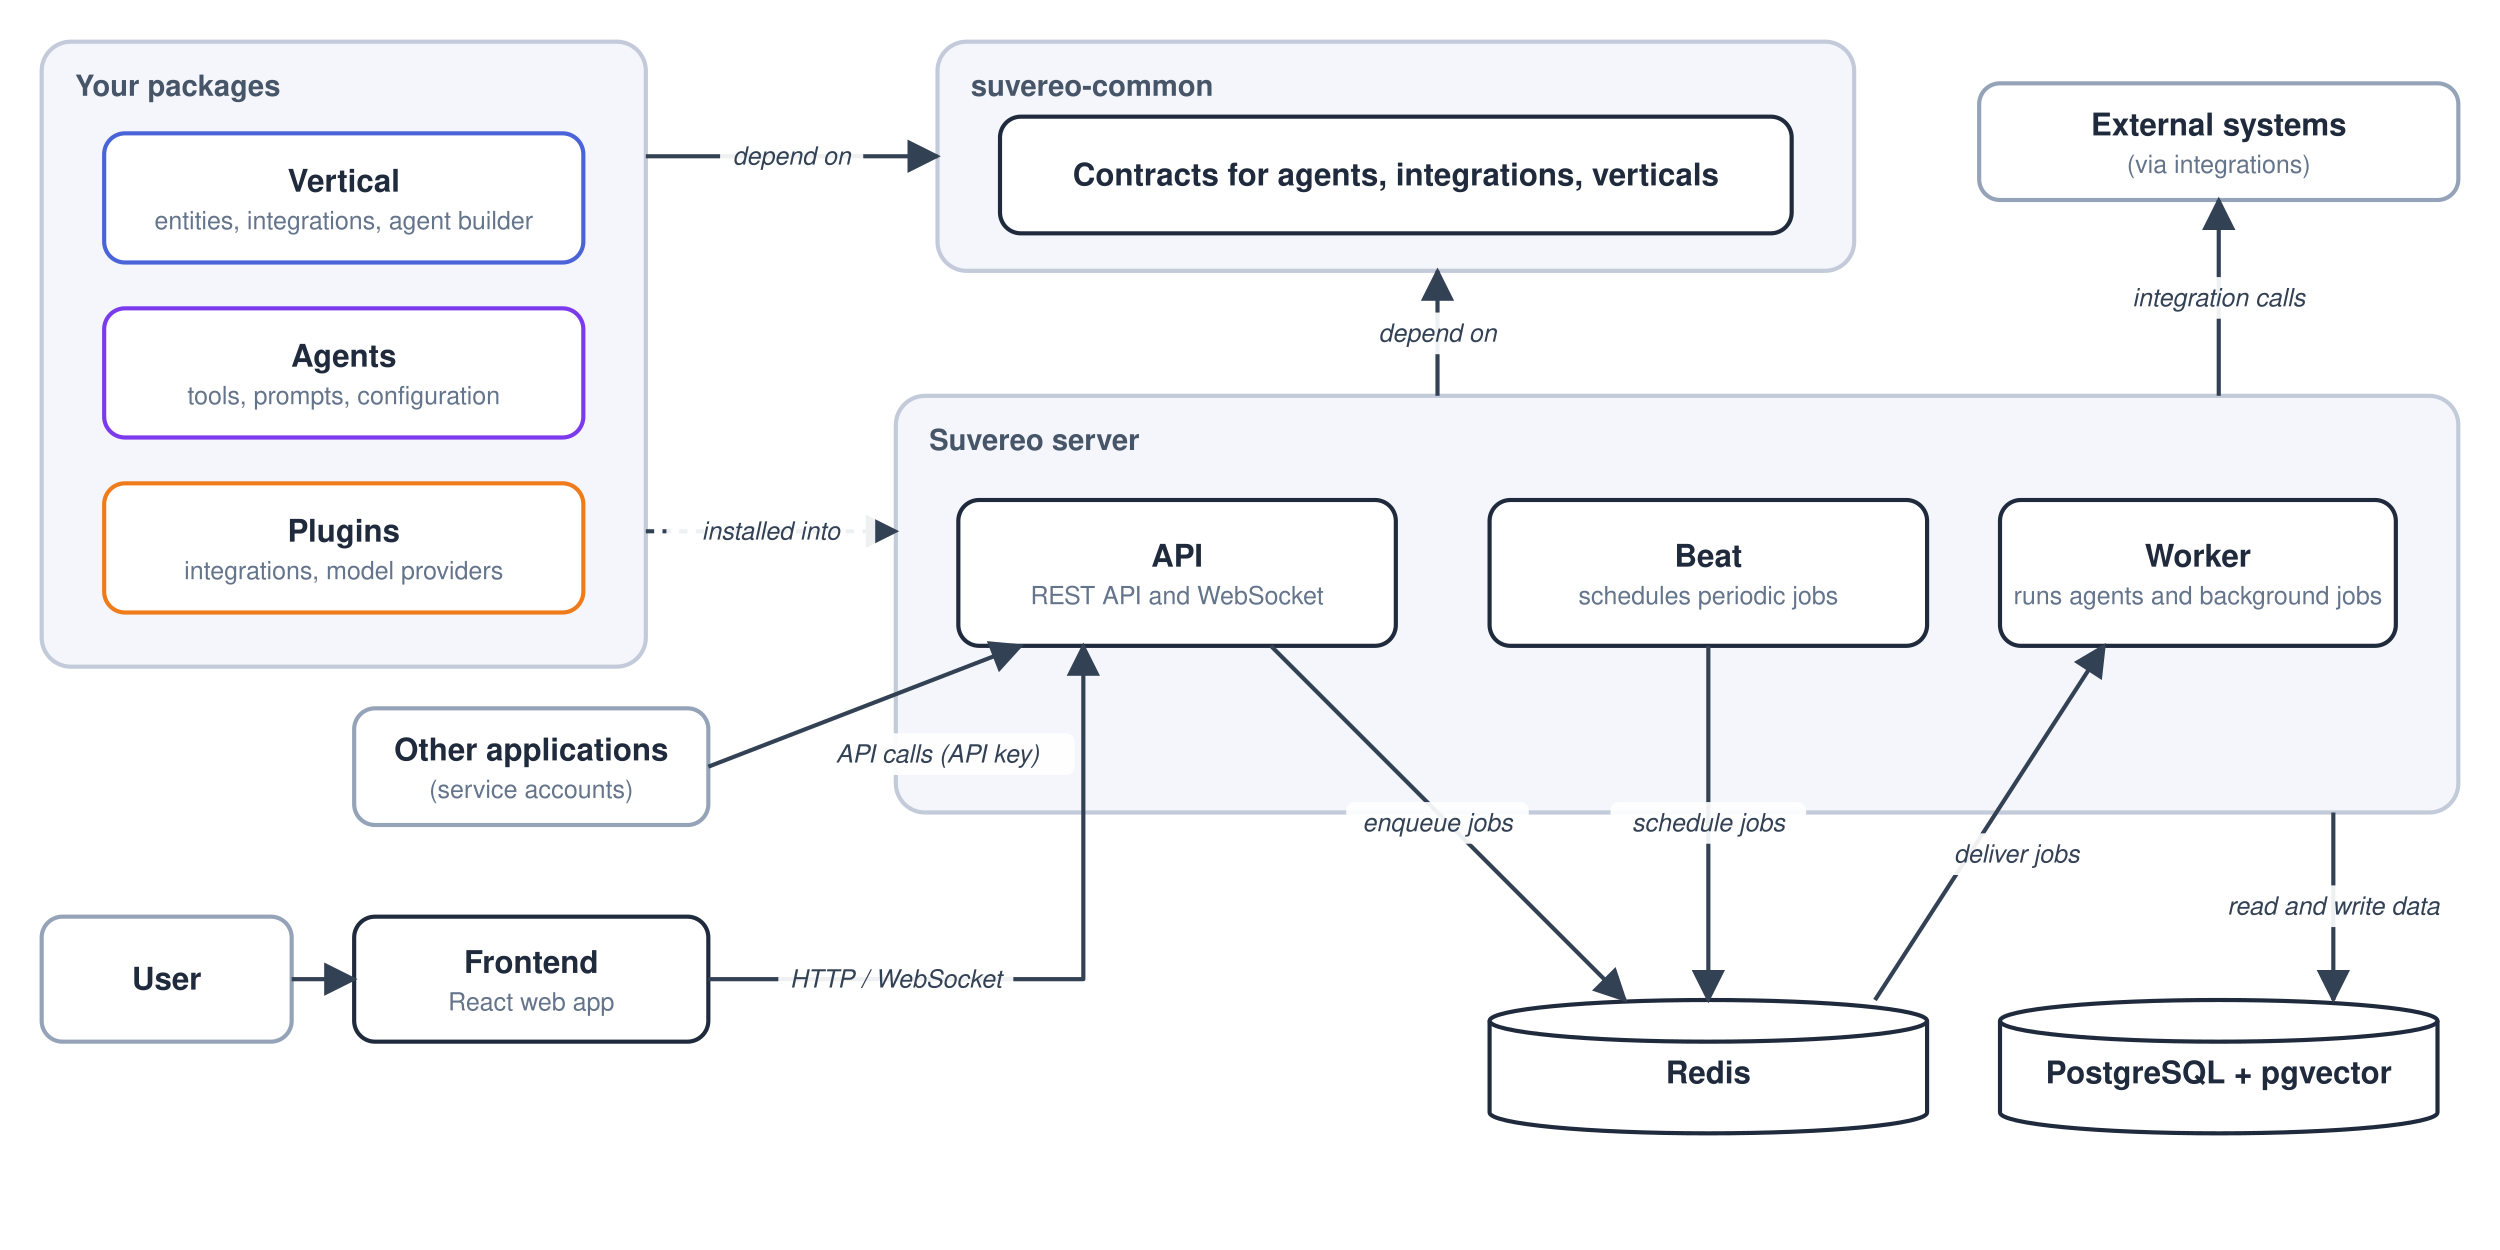
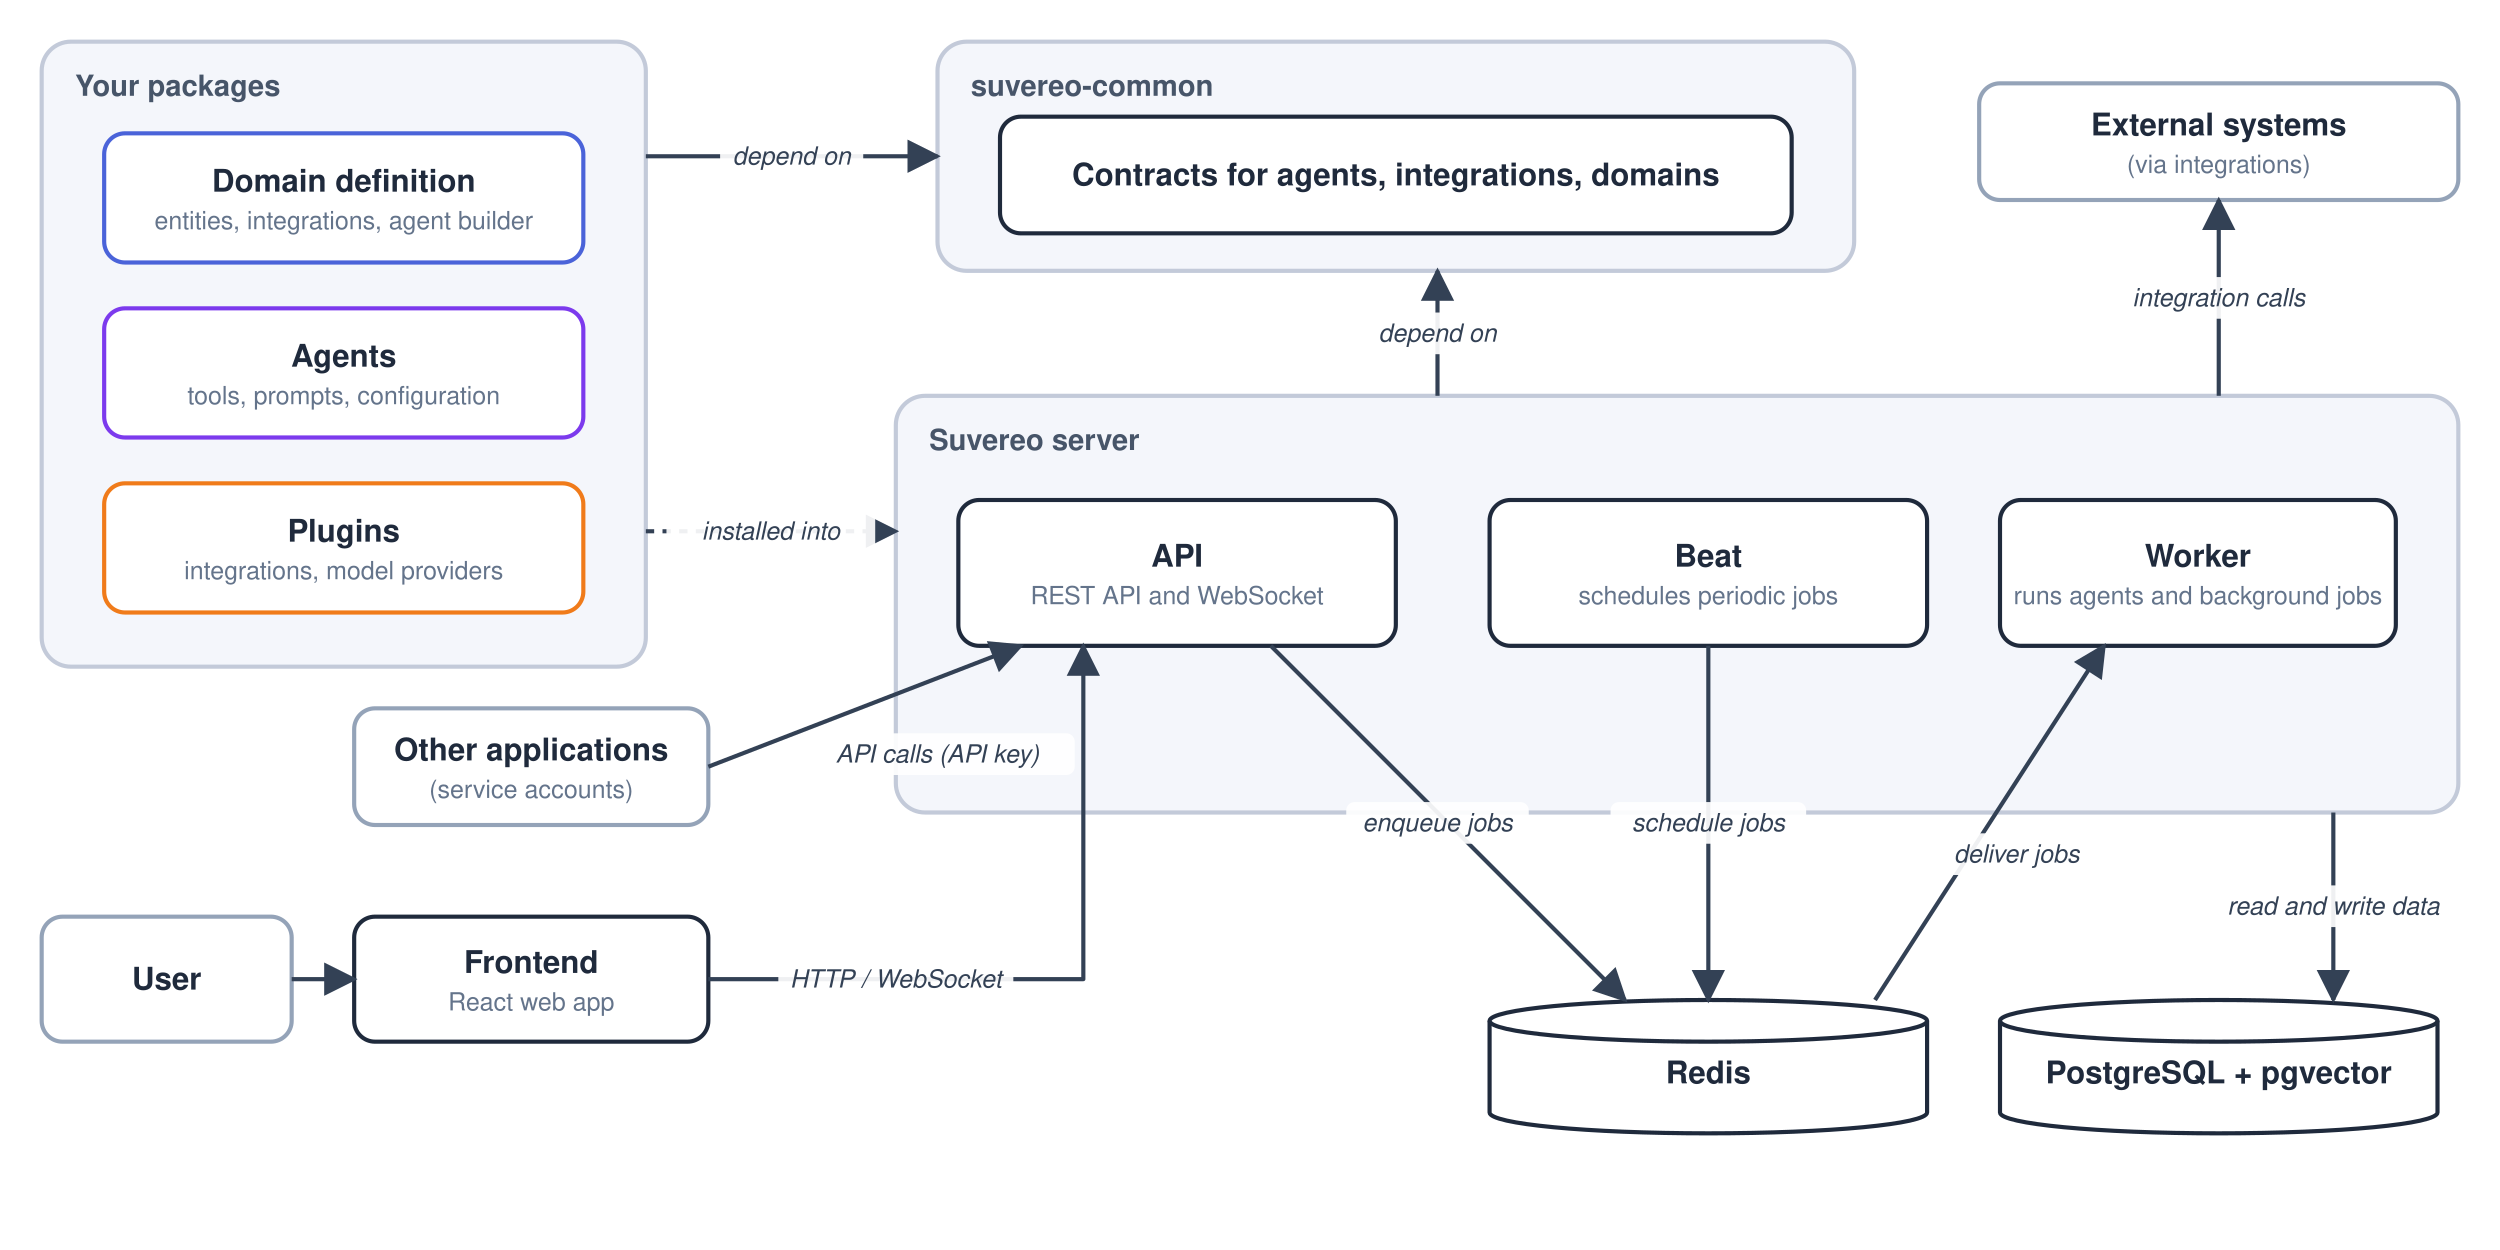
<svg xmlns="http://www.w3.org/2000/svg" viewBox="0 0 1200 600" width="100%" style="max-width:1200px" role="img">
  <defs>
    <marker id="arr" viewBox="0 0 10 10" refX="9" refY="5" markerWidth="8" markerHeight="8" orient="auto-start-reverse">
      <path d="M0 0 L10 5 L0 10 z" fill="#334155" />
    </marker>
    <style>
text{font-family:Helvetica,Arial,sans-serif;fill:#1f2a3c}
.ct{font-size:14px;font-weight:700;fill:#475569}
.nt{font-size:15px;font-weight:600}
.ns{font-size:12px;fill:#64748b}
.el{font-size:12px;font-style:italic;fill:#334155}
</style>
  </defs>
  <rect width="1200" height="600" fill="#ffffff" />
  <rect x="20" y="20" width="290" height="300" rx="14" fill="#f4f6fb" stroke="#c3cad9" stroke-width="2" />
  <text x="36" y="46" text-anchor="start" class="ct">Your packages</text>
  <rect x="50" y="64" width="230" height="62" rx="10" fill="#ffffff" stroke="#4a63d9" stroke-width="2" />
-   <text x="165.0" y="92.0" text-anchor="middle" class="nt">Vertical</text>
+   <text x="165.0" y="92.0" text-anchor="middle" class="nt">Domain definition</text>
  <text x="165.0" y="110.0" text-anchor="middle" class="ns">entities, integrations, agent builder</text>
  <rect x="50" y="148" width="230" height="62" rx="10" fill="#ffffff" stroke="#7c3aed" stroke-width="2" />
  <text x="165.0" y="176.0" text-anchor="middle" class="nt">Agents</text>
  <text x="165.0" y="194.0" text-anchor="middle" class="ns">tools, prompts, configuration</text>
  <rect x="50" y="232" width="230" height="62" rx="10" fill="#ffffff" stroke="#f07b1a" stroke-width="2" />
  <text x="165.0" y="260.0" text-anchor="middle" class="nt">Plugins</text>
  <text x="165.0" y="278.0" text-anchor="middle" class="ns">integrations, model providers</text>
  <rect x="450" y="20" width="440" height="110" rx="14" fill="#f4f6fb" stroke="#c3cad9" stroke-width="2" />
  <text x="466" y="46" text-anchor="start" class="ct">suvereo-common</text>
  <rect x="480" y="56" width="380" height="56" rx="10" fill="#ffffff" stroke="#1f2a3c" stroke-width="2" />
-   <text x="670.0" y="89.0" text-anchor="middle" class="nt">Contracts for agents, integrations, verticals</text>
+   <text x="670.0" y="89.0" text-anchor="middle" class="nt">Contracts for agents, integrations, domains</text>
  <rect x="430" y="190" width="750" height="200" rx="14" fill="#f4f6fb" stroke="#c3cad9" stroke-width="2" />
  <text x="446" y="216" text-anchor="start" class="ct">Suvereo server</text>
  <rect x="460" y="240" width="210" height="70" rx="10" fill="#ffffff" stroke="#1f2a3c" stroke-width="2" />
  <text x="565.0" y="272.0" text-anchor="middle" class="nt">API</text>
  <text x="565.0" y="290.0" text-anchor="middle" class="ns">REST API and WebSocket</text>
  <rect x="715" y="240" width="210" height="70" rx="10" fill="#ffffff" stroke="#1f2a3c" stroke-width="2" />
  <text x="820.0" y="272.0" text-anchor="middle" class="nt">Beat</text>
  <text x="820.0" y="290.0" text-anchor="middle" class="ns">schedules periodic jobs</text>
  <rect x="960" y="240" width="190" height="70" rx="10" fill="#ffffff" stroke="#1f2a3c" stroke-width="2" />
  <text x="1055.0" y="272.0" text-anchor="middle" class="nt">Worker</text>
  <text x="1055.0" y="290.0" text-anchor="middle" class="ns">runs agents and background jobs</text>
  <path d="M715 490 A105.0 10 0 0 1 925 490 V534 A105.0 10 0 0 1 715 534 Z" fill="#fff" stroke="#1f2a3c" stroke-width="2" />
  <path d="M715 490 A105.0 10 0 0 0 925 490" fill="none" stroke="#1f2a3c" stroke-width="2" />
  <text x="820.0" y="520.0" text-anchor="middle" class="nt">Redis</text>
  <path d="M960 490 A105.0 10 0 0 1 1170 490 V534 A105.0 10 0 0 1 960 534 Z" fill="#fff" stroke="#1f2a3c" stroke-width="2" />
  <path d="M960 490 A105.0 10 0 0 0 1170 490" fill="none" stroke="#1f2a3c" stroke-width="2" />
  <text x="1065.0" y="520.0" text-anchor="middle" class="nt">PostgreSQL + pgvector</text>
  <rect x="20" y="440" width="120" height="60" rx="10" fill="#ffffff" stroke="#94a3b8" stroke-width="2" />
  <text x="80.0" y="475.0" text-anchor="middle" class="nt">User</text>
  <rect x="170" y="440" width="170" height="60" rx="10" fill="#ffffff" stroke="#1f2a3c" stroke-width="2" />
  <text x="255.0" y="467.0" text-anchor="middle" class="nt">Frontend</text>
  <text x="255.0" y="485.0" text-anchor="middle" class="ns">React web app</text>
  <rect x="170" y="340" width="170" height="56" rx="10" fill="#ffffff" stroke="#94a3b8" stroke-width="2" />
  <text x="255.0" y="365.0" text-anchor="middle" class="nt">Other applications</text>
  <text x="255.0" y="383.0" text-anchor="middle" class="ns">(service accounts)</text>
  <rect x="950" y="40" width="230" height="56" rx="10" fill="#ffffff" stroke="#94a3b8" stroke-width="2" />
  <text x="1065.0" y="65.0" text-anchor="middle" class="nt">External systems</text>
  <text x="1065.0" y="83.0" text-anchor="middle" class="ns">(via integrations)</text>
  <path d="M310 75 L450 75" fill="none" stroke="#334155" stroke-width="2" marker-end="url(#arr)" stroke-linejoin="round" />
  <rect x="345.65" y="65" width="68.7" height="20" rx="4" fill="#fff" fill-opacity="0.92" />
  <text x="380" y="79" text-anchor="middle" class="el">depend on</text>
  <path d="M310 255 L430 255" fill="none" stroke="#334155" stroke-width="2" stroke-dasharray="4 4" marker-end="url(#arr)" stroke-linejoin="round" />
  <rect x="319.9" y="245" width="100.2" height="20" rx="4" fill="#fff" fill-opacity="0.92" />
  <text x="370" y="259" text-anchor="middle" class="el">installed into</text>
  <path d="M690 190 L690 130" fill="none" stroke="#334155" stroke-width="2" marker-end="url(#arr)" stroke-linejoin="round" />
  <rect x="655.65" y="150" width="68.7" height="20" rx="4" fill="#fff" fill-opacity="0.92" />
  <text x="690" y="164" text-anchor="middle" class="el">depend on</text>
  <path d="M340 368 L490 310" fill="none" stroke="#334155" stroke-width="2" marker-end="url(#arr)" stroke-linejoin="round" />
  <rect x="384.15" y="352" width="131.7" height="20" rx="4" fill="#fff" fill-opacity="0.92" />
  <text x="450" y="366" text-anchor="middle" class="el">API calls (API key)</text>
  <path d="M1065 190 L1065 96" fill="none" stroke="#334155" stroke-width="2" marker-end="url(#arr)" stroke-linejoin="round" />
  <rect x="1005.45" y="133" width="119.1" height="20" rx="4" fill="#fff" fill-opacity="0.92" />
  <text x="1065" y="147" text-anchor="middle" class="el">integration calls</text>
  <path d="M140 470 L170 470" fill="none" stroke="#334155" stroke-width="2" marker-end="url(#arr)" stroke-linejoin="round" />
  <path d="M340 470 L520 470 L520 310" fill="none" stroke="#334155" stroke-width="2" marker-end="url(#arr)" stroke-linejoin="round" />
  <rect x="373.6" y="460" width="112.8" height="20" rx="4" fill="#fff" fill-opacity="0.92" />
  <text x="430" y="474" text-anchor="middle" class="el">HTTP / WebSocket</text>
  <path d="M610 310 L780 480" fill="none" stroke="#334155" stroke-width="2" marker-end="url(#arr)" stroke-linejoin="round" />
  <rect x="646.2" y="385" width="87.6" height="20" rx="4" fill="#fff" fill-opacity="0.92" />
  <text x="690" y="399" text-anchor="middle" class="el">enqueue jobs</text>
  <path d="M820 310 L820 480" fill="none" stroke="#334155" stroke-width="2" marker-end="url(#arr)" stroke-linejoin="round" />
  <rect x="773.05" y="385" width="93.9" height="20" rx="4" fill="#fff" fill-opacity="0.92" />
  <text x="820" y="399" text-anchor="middle" class="el">schedule jobs</text>
  <path d="M900 480 L1010 310" fill="none" stroke="#334155" stroke-width="2" marker-end="url(#arr)" stroke-linejoin="round" />
  <rect x="924.2" y="400" width="87.6" height="20" rx="4" fill="#fff" fill-opacity="0.92" />
  <text x="968" y="414" text-anchor="middle" class="el">deliver jobs</text>
  <path d="M1120 390 L1120 480" fill="none" stroke="#334155" stroke-width="2" marker-end="url(#arr)" stroke-linejoin="round" />
  <rect x="1054.15" y="425" width="131.7" height="20" rx="4" fill="#fff" fill-opacity="0.92" />
  <text x="1120" y="439" text-anchor="middle" class="el">read and write data</text>
</svg>
